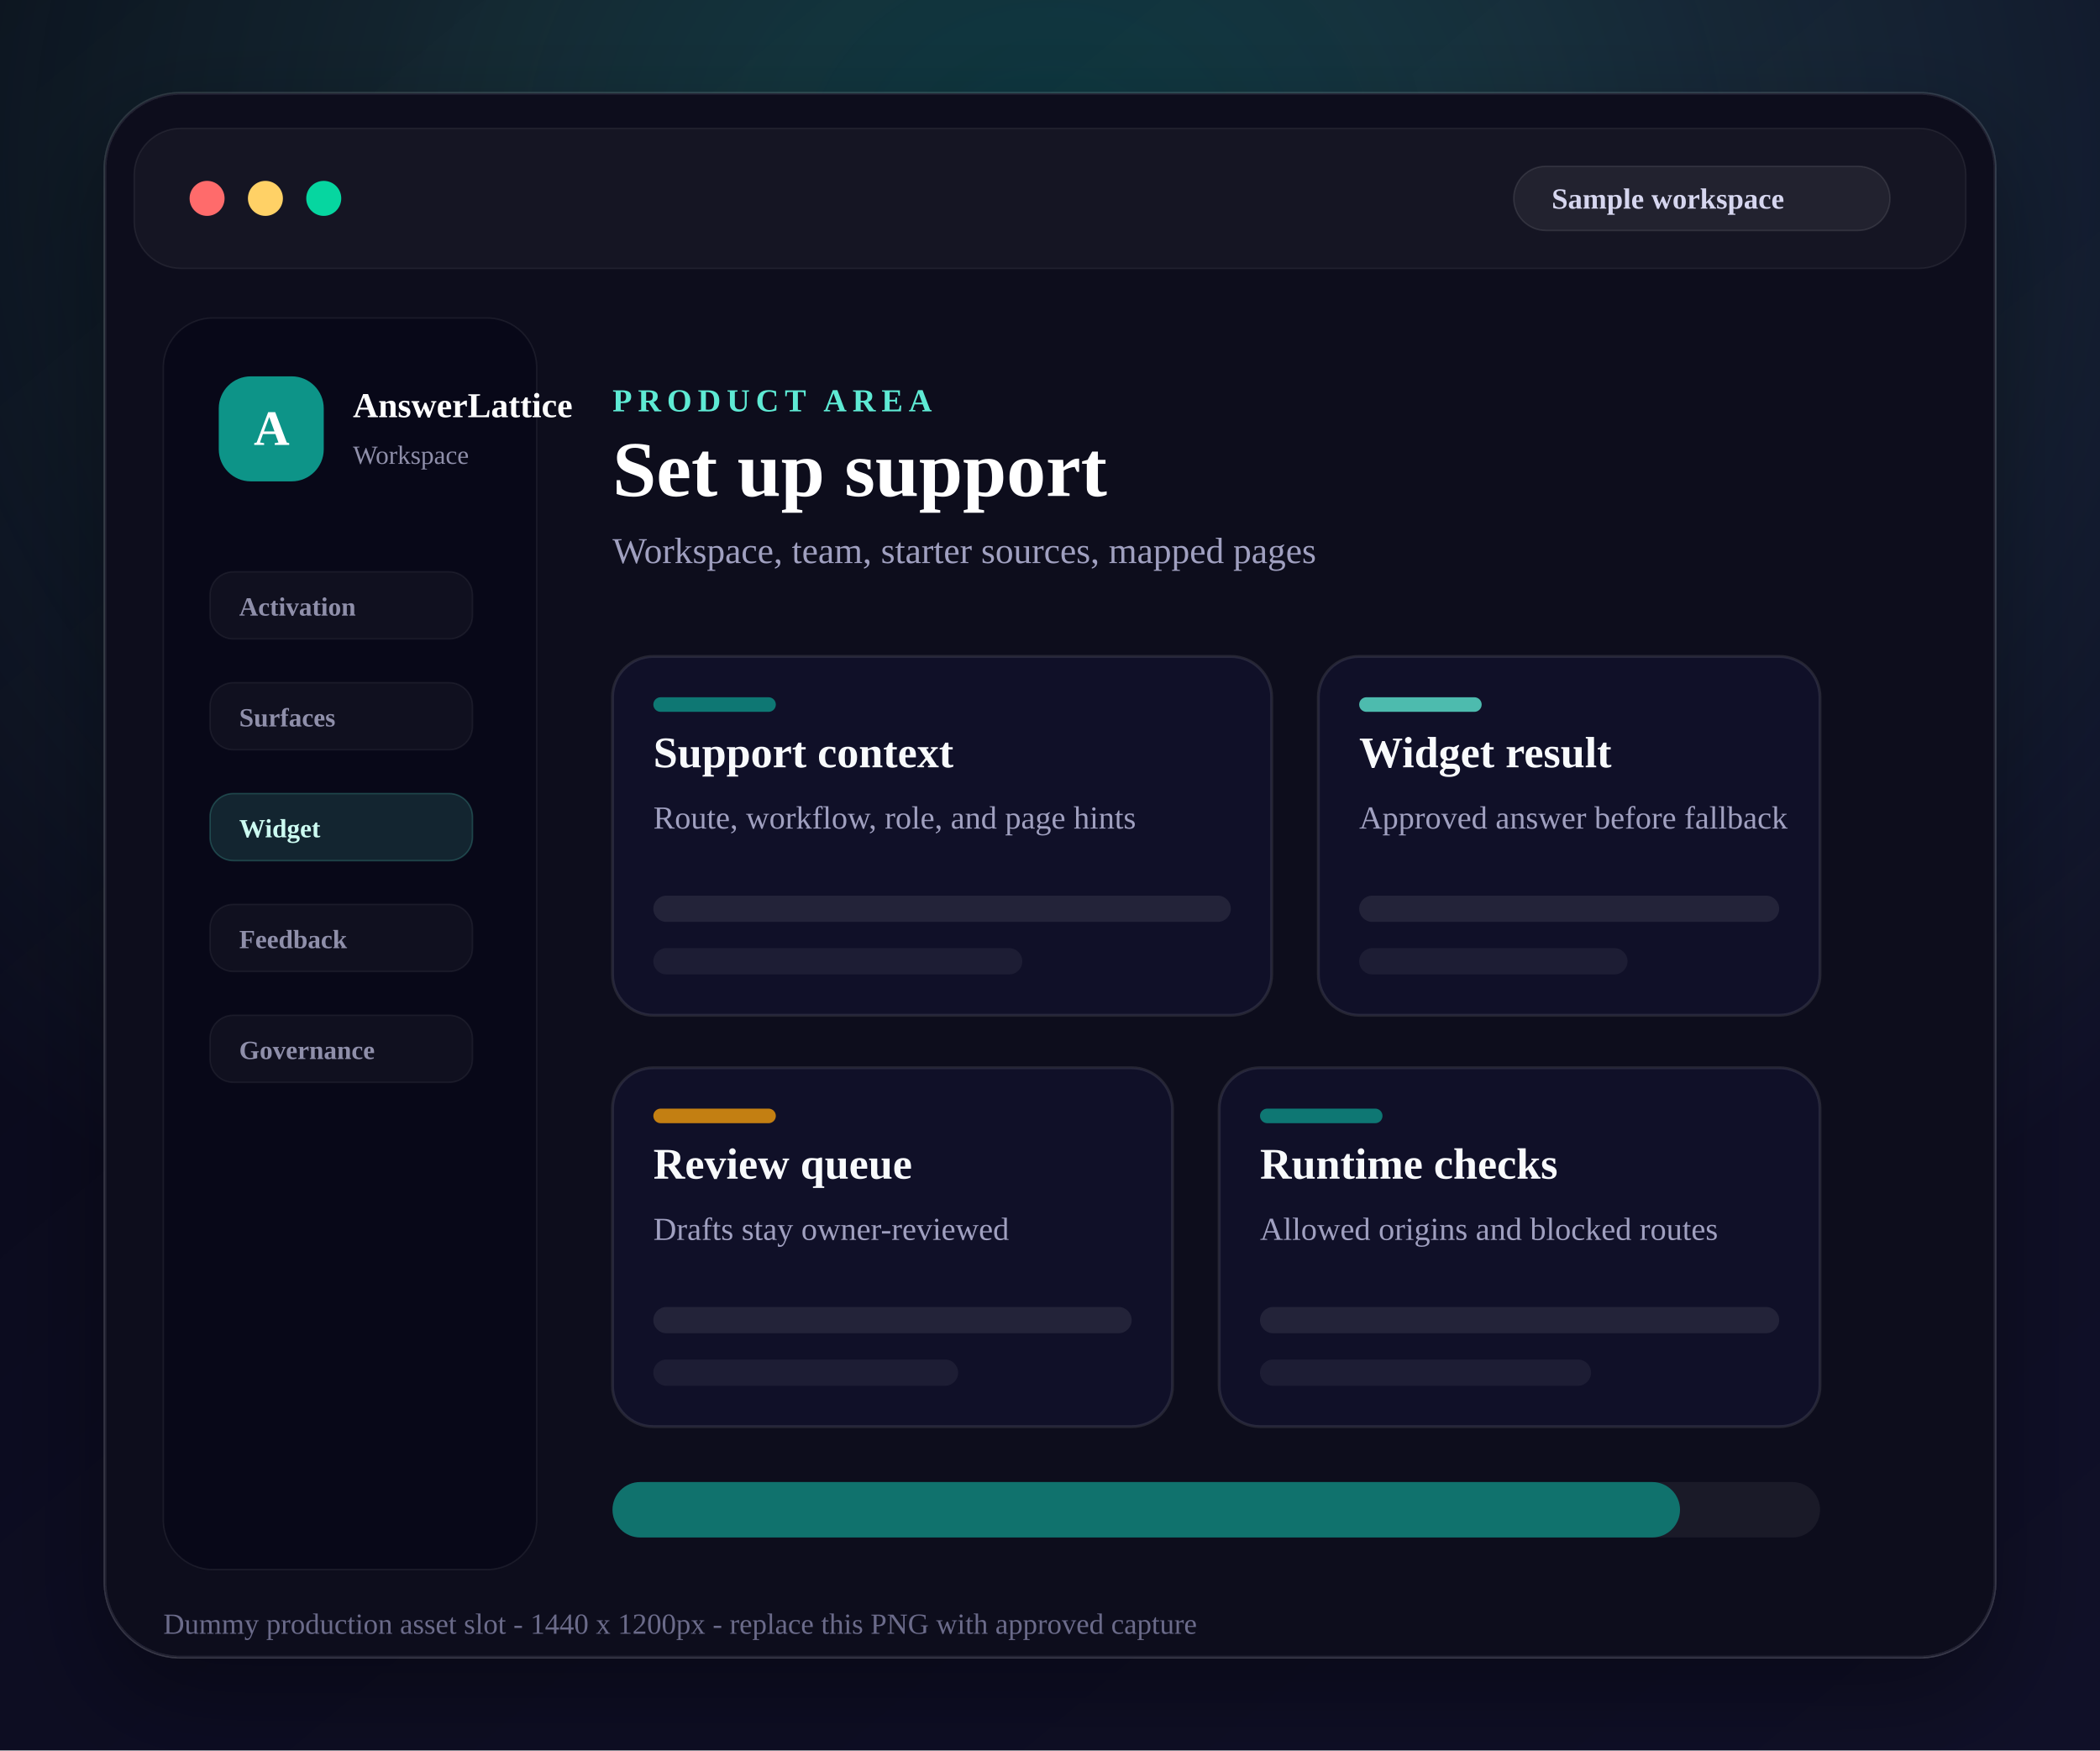
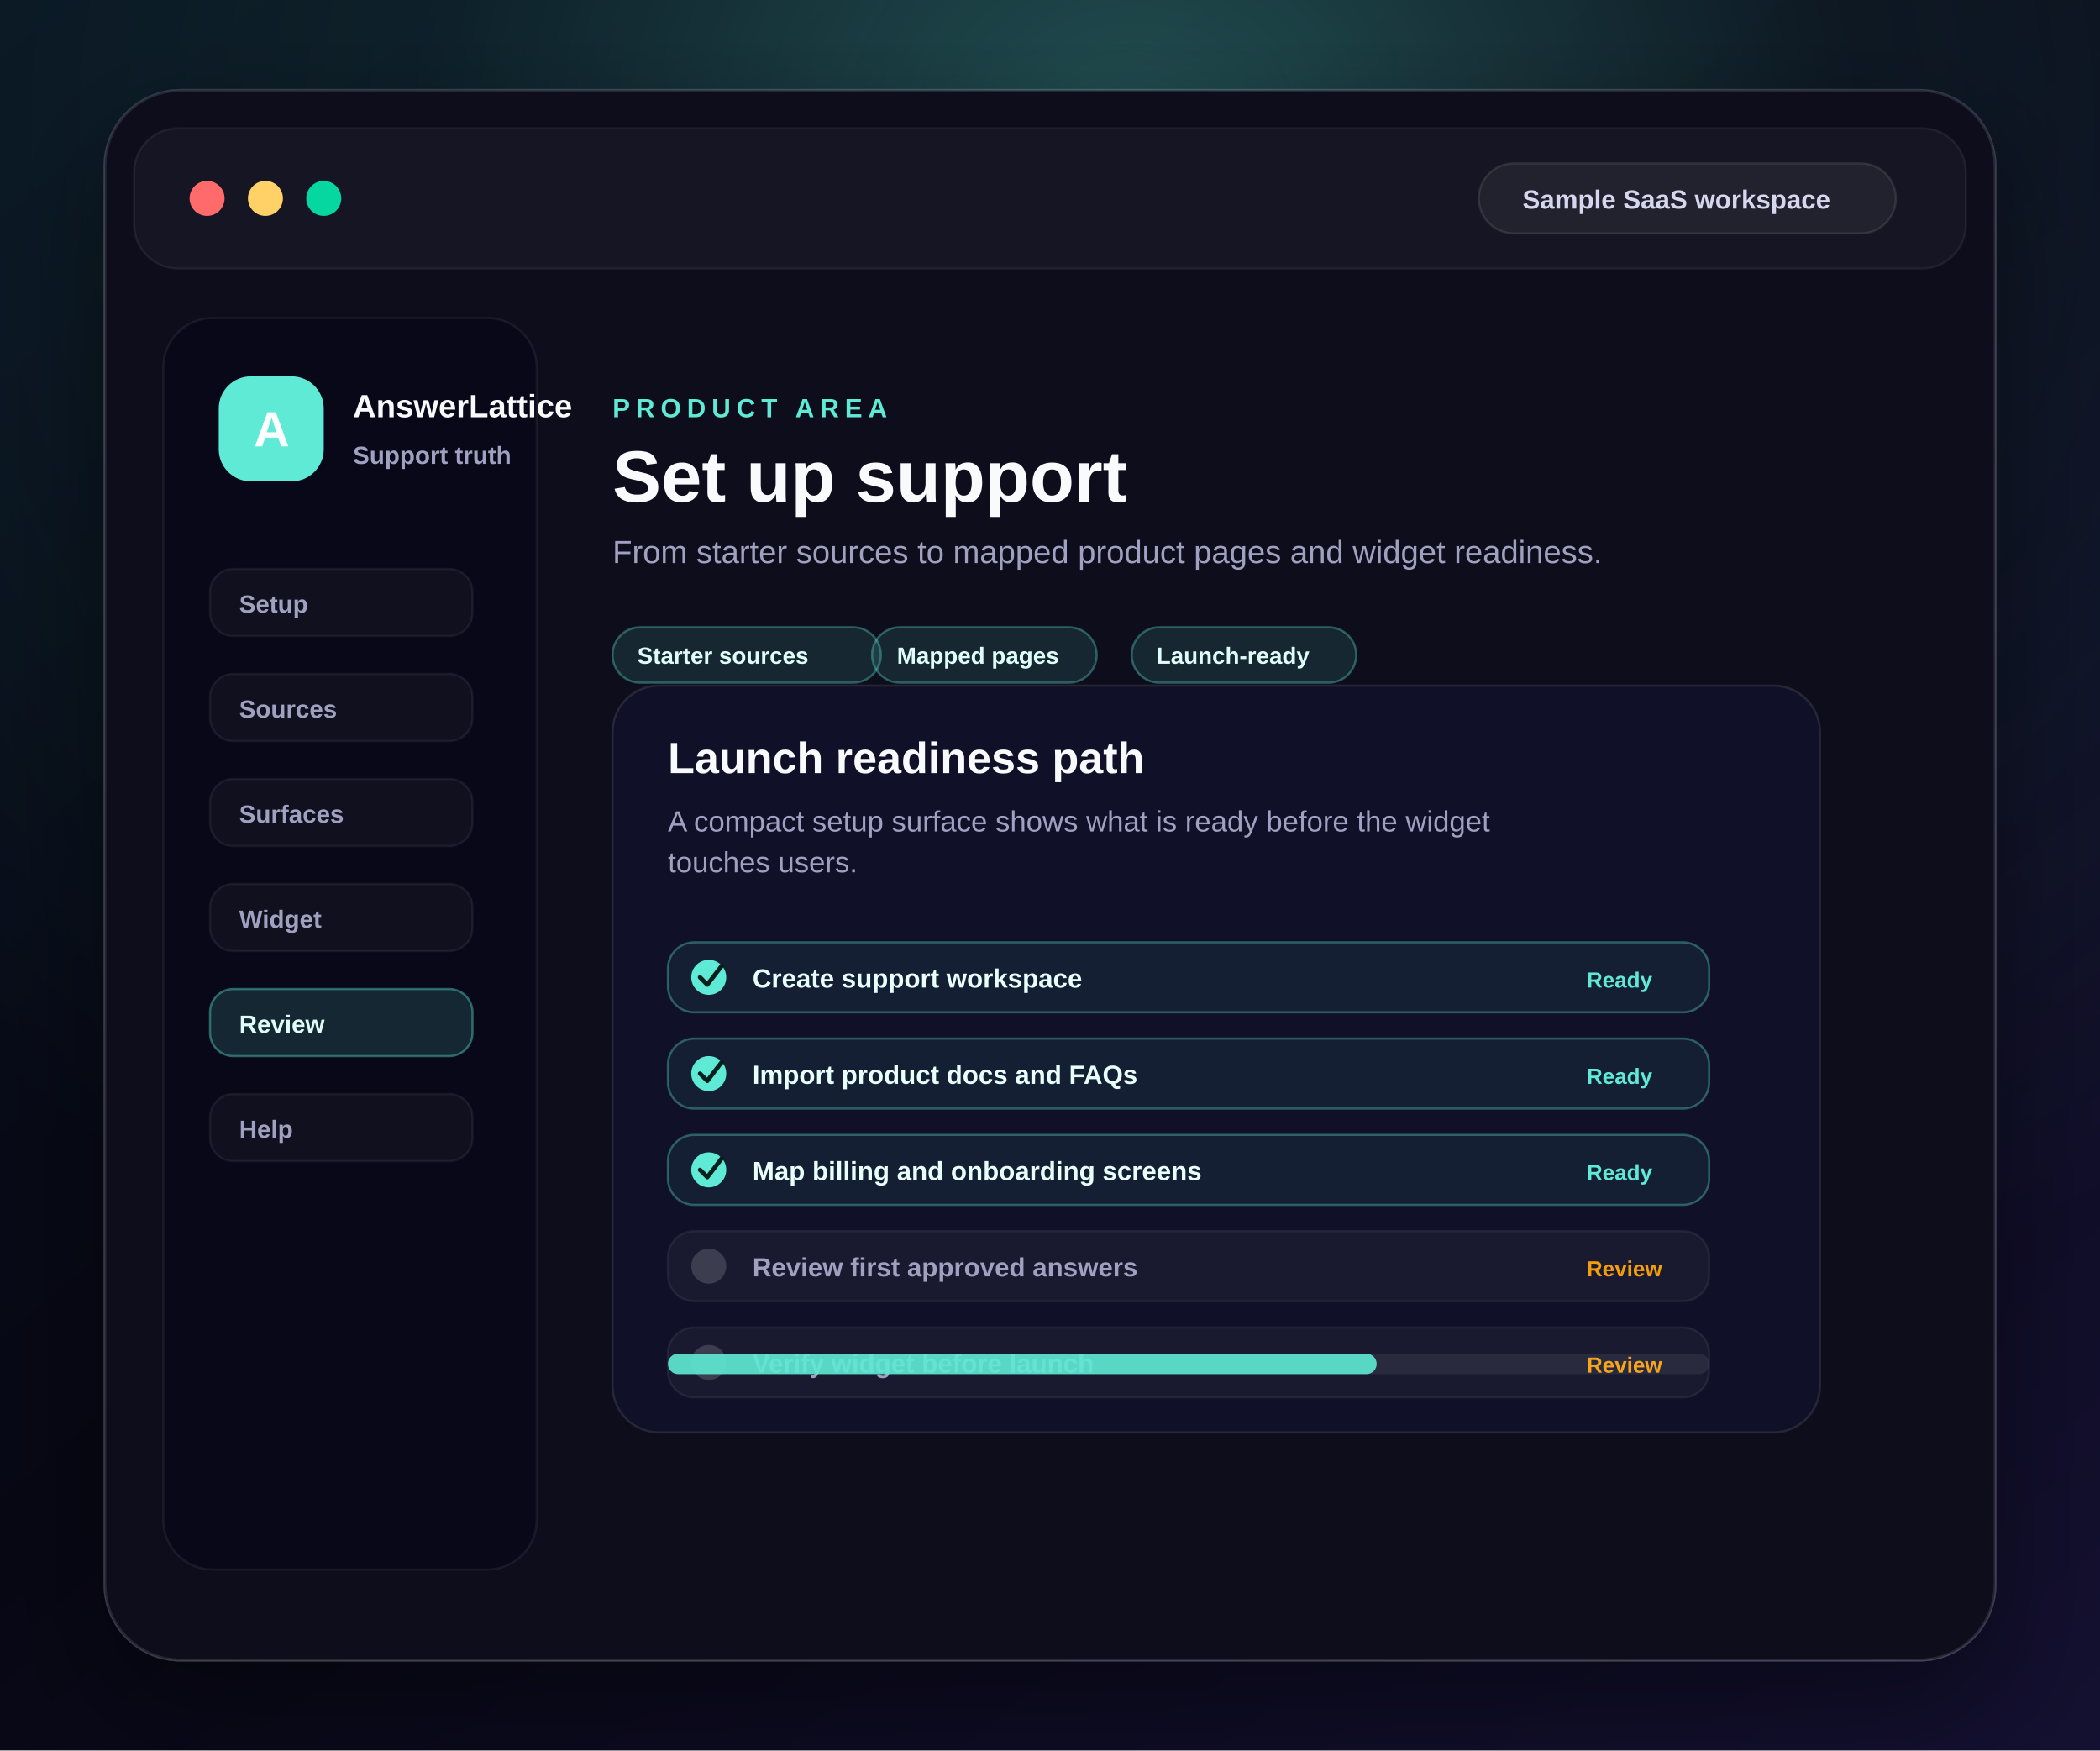
<svg xmlns="http://www.w3.org/2000/svg" width="1440" height="1200" viewBox="0 0 1440 1200">
  <defs>
-     <linearGradient id="bg" x1="0" y1="0" x2="1" y2="1">
-       <stop offset="0" stop-color="#070714" />
-       <stop offset="0.48" stop-color="#0d0d22" />
-       <stop offset="1" stop-color="#101028" />
+     <linearGradient id="pageBg" x1="0" y1="0" x2="1" y2="1">
+       <stop offset="0" stop-color="#07111d" />
+       <stop offset="0.45" stop-color="#070714" />
+       <stop offset="1" stop-color="#141031" />
    </linearGradient>
-     <radialGradient id="glow" cx="50%" cy="10%" r="72%">
-       <stop offset="0" stop-color="#0d9488" stop-opacity="0.32" />
-       <stop offset="0.45" stop-color="#5eead4" stop-opacity="0.12" />
+     <radialGradient id="assetGlow" cx="54%" cy="8%" r="76%">
+       <stop offset="0" stop-color="#5eead4" stop-opacity="0.30" />
+       <stop offset="0.44" stop-color="#5eead4" stop-opacity="0.08" />
      <stop offset="1" stop-color="#5eead4" stop-opacity="0" />
    </radialGradient>
    <filter id="softShadow" x="-20%" y="-20%" width="140%" height="140%">
-       <feDropShadow dx="0" dy="28" stdDeviation="34" flood-color="#000000" flood-opacity="0.36" />
+       <feDropShadow dx="0" dy="30" stdDeviation="38" flood-color="#000000" flood-opacity="0.42" />
    </filter>
  </defs>
-   <rect width="1440" height="1200" fill="url(#bg)" />
-   <rect width="1440" height="1200" fill="url(#glow)" />
-   <rect x="72" y="64" width="1296" height="1072" rx="52" fill="#09091a" stroke="rgba(255,255,255,0.10)" stroke-width="2" filter="url(#softShadow)" />
-   <rect x="92" y="88" width="1256" height="96" rx="32" fill="rgba(255,255,255,0.035)" stroke="rgba(255,255,255,0.07)" stroke-width="1" />
+   <rect width="1440" height="1200" fill="url(#pageBg)" />
+   <rect width="1440" height="1200" fill="url(#assetGlow)" />
+   <rect x="72" y="62" width="1296" height="1076" rx="52" fill="#09091a" stroke="rgba(255,255,255,0.12)" stroke-width="2" filter="url(#softShadow)" />
+   <rect x="92" y="88" width="1256" height="96" rx="30" fill="rgba(255,255,255,0.035)" stroke="rgba(255,255,255,0.065)" stroke-width="1.5" />
  <circle cx="142" cy="136" r="12" fill="#ff6b6b" />
  <circle cx="182" cy="136" r="12" fill="#ffd166" />
  <circle cx="222" cy="136" r="12" fill="#06d6a0" />
-   <rect x="1038" y="114" width="258" height="44" rx="22" fill="rgba(255,255,255,0.055)" stroke="rgba(255,255,255,0.10)" stroke-width="1" />
-   <text x="1064" y="143" fill="#d6d6ef" font-size="20" font-weight="700">Sample workspace</text>
-   <rect x="112" y="218" width="256" height="858" rx="34" fill="#080818" stroke="rgba(255,255,255,0.07)" stroke-width="1" />
-   <rect x="150" y="258" width="72" height="72" rx="22" fill="#0d9488" />
-   <text x="174" y="305" fill="#ffffff" font-size="34" font-weight="800">A</text>
-   <text x="242" y="286" fill="#ffffff" font-size="24" font-weight="700">AnswerLattice</text>
-   <text x="242" y="318" fill="#8f8faa" font-size="18">Workspace</text>
-   <rect x="144" y="392" width="180" height="46" rx="16" fill="rgba(255,255,255,0.035)" stroke="rgba(255,255,255,0.06)" stroke-width="1" />
-   <text x="164" y="422" fill="#8f8faa" font-size="18" font-weight="700">Activation</text>
-   <rect x="144" y="468" width="180" height="46" rx="16" fill="rgba(255,255,255,0.035)" stroke="rgba(255,255,255,0.06)" stroke-width="1" />
-   <text x="164" y="498" fill="#8f8faa" font-size="18" font-weight="700">Surfaces</text>
-   <rect x="144" y="544" width="180" height="46" rx="16" fill="rgba(94,234,212,0.13)" stroke="rgba(94,234,212,0.22)" stroke-width="1" />
-   <text x="164" y="574" fill="#ccfbf1" font-size="18" font-weight="700">Widget</text>
-   <rect x="144" y="620" width="180" height="46" rx="16" fill="rgba(255,255,255,0.035)" stroke="rgba(255,255,255,0.06)" stroke-width="1" />
-   <text x="164" y="650" fill="#8f8faa" font-size="18" font-weight="700">Feedback</text>
-   <rect x="144" y="696" width="180" height="46" rx="16" fill="rgba(255,255,255,0.035)" stroke="rgba(255,255,255,0.06)" stroke-width="1" />
-   <text x="164" y="726" fill="#8f8faa" font-size="18" font-weight="700">Governance</text>
-   <text x="420" y="282" fill="#5eead4" font-size="22" font-weight="800" letter-spacing="4">PRODUCT AREA</text>
-   <text x="420" y="340" fill="#ffffff" font-size="54" font-weight="800">Set up support</text>
-   <text x="420" y="386" fill="#a0a0c0" font-size="25">Workspace, team, starter sources, mapped pages</text>
-   <rect x="420" y="450" width="452" height="246" rx="28" fill="#101028" stroke="rgba(255,255,255,0.10)" stroke-width="2" />
-   <rect x="448" y="478" width="84" height="10" rx="5" fill="#0d9488" opacity="0.78" />
-   <text x="448" y="526" fill="#f8fafc" font-size="30" font-weight="700">Support context</text>
-   <text x="448" y="568" fill="#a0a0c0" font-size="22">Route, workflow, role, and page hints</text>
-   <rect x="448" y="614" width="396" height="18" rx="9" fill="rgba(255,255,255,0.08)" />
-   <rect x="448" y="650" width="253" height="18" rx="9" fill="rgba(255,255,255,0.055)" />
-   <rect x="904" y="450" width="344" height="246" rx="28" fill="#101028" stroke="rgba(255,255,255,0.10)" stroke-width="2" />
-   <rect x="932" y="478" width="84" height="10" rx="5" fill="#5eead4" opacity="0.78" />
-   <text x="932" y="526" fill="#f8fafc" font-size="30" font-weight="700">Widget result</text>
-   <text x="932" y="568" fill="#a0a0c0" font-size="22">Approved answer before fallback</text>
-   <rect x="932" y="614" width="288" height="18" rx="9" fill="rgba(255,255,255,0.08)" />
-   <rect x="932" y="650" width="184" height="18" rx="9" fill="rgba(255,255,255,0.055)" />
-   <rect x="420" y="732" width="384" height="246" rx="28" fill="#101028" stroke="rgba(255,255,255,0.10)" stroke-width="2" />
-   <rect x="448" y="760" width="84" height="10" rx="5" fill="#f59e0b" opacity="0.78" />
-   <text x="448" y="808" fill="#f8fafc" font-size="30" font-weight="700">Review queue</text>
-   <text x="448" y="850" fill="#a0a0c0" font-size="22">Drafts stay owner-reviewed</text>
-   <rect x="448" y="896" width="328" height="18" rx="9" fill="rgba(255,255,255,0.08)" />
-   <rect x="448" y="932" width="209" height="18" rx="9" fill="rgba(255,255,255,0.055)" />
-   <rect x="836" y="732" width="412" height="246" rx="28" fill="#101028" stroke="rgba(255,255,255,0.10)" stroke-width="2" />
-   <rect x="864" y="760" width="84" height="10" rx="5" fill="#0d9488" opacity="0.78" />
-   <text x="864" y="808" fill="#f8fafc" font-size="30" font-weight="700">Runtime checks</text>
-   <text x="864" y="850" fill="#a0a0c0" font-size="22">Allowed origins and blocked routes</text>
-   <rect x="864" y="896" width="356" height="18" rx="9" fill="rgba(255,255,255,0.08)" />
-   <rect x="864" y="932" width="227" height="18" rx="9" fill="rgba(255,255,255,0.055)" />
-   <rect x="420" y="1016" width="828" height="38" rx="19" fill="rgba(255,255,255,0.055)" />
-   <rect x="420" y="1016" width="732" height="38" rx="19" fill="#0d9488" opacity="0.72" />
-   <text x="112" y="1120" fill="#6b6b8a" font-size="20">Dummy production asset slot - 1440 x 1200px - replace this PNG with approved capture</text>
+   <rect x="1014" y="112" width="286" height="48" rx="24" fill="rgba(255,255,255,0.055)" stroke="rgba(255,255,255,0.10)" stroke-width="1.5" />
+   <text x="1044" y="143" fill="#d6d6ef" font-family="-apple-system, BlinkMacSystemFont, 'Segoe UI', Arial, sans-serif" font-size="18" font-weight="700">Sample SaaS workspace</text>
+   <rect x="112" y="218" width="256" height="858" rx="34" fill="#080818" stroke="rgba(255,255,255,0.065)" stroke-width="1.5" />
+   <rect x="150" y="258" width="72" height="72" rx="22" fill="#5eead4" />
+   <text x="174" y="306" fill="#ffffff" font-family="-apple-system, BlinkMacSystemFont, 'Segoe UI', Arial, sans-serif" font-size="34" font-weight="800">A</text>
+   <text x="242" y="286" fill="#f8fafc" font-family="-apple-system, BlinkMacSystemFont, 'Segoe UI', Arial, sans-serif" font-size="22" font-weight="800">AnswerLattice</text>
+   <text x="242" y="318" fill="#a0a0c0" font-family="-apple-system, BlinkMacSystemFont, 'Segoe UI', Arial, sans-serif" font-size="17" font-weight="600">Support truth</text>
+   <rect x="144" y="390" width="180" height="46" rx="16" fill="rgba(255,255,255,0.035)" stroke="rgba(255,255,255,0.065)" stroke-width="1.5" />
+   <text x="164" y="420" fill="#a0a0c0" font-family="-apple-system, BlinkMacSystemFont, 'Segoe UI', Arial, sans-serif" font-size="17" font-weight="750">Setup</text>
+   <rect x="144" y="462" width="180" height="46" rx="16" fill="rgba(255,255,255,0.035)" stroke="rgba(255,255,255,0.065)" stroke-width="1.5" />
+   <text x="164" y="492" fill="#a0a0c0" font-family="-apple-system, BlinkMacSystemFont, 'Segoe UI', Arial, sans-serif" font-size="17" font-weight="750">Sources</text>
+   <rect x="144" y="534" width="180" height="46" rx="16" fill="rgba(255,255,255,0.035)" stroke="rgba(255,255,255,0.065)" stroke-width="1.5" />
+   <text x="164" y="564" fill="#a0a0c0" font-family="-apple-system, BlinkMacSystemFont, 'Segoe UI', Arial, sans-serif" font-size="17" font-weight="750">Surfaces</text>
+   <rect x="144" y="606" width="180" height="46" rx="16" fill="rgba(255,255,255,0.035)" stroke="rgba(255,255,255,0.065)" stroke-width="1.5" />
+   <text x="164" y="636" fill="#a0a0c0" font-family="-apple-system, BlinkMacSystemFont, 'Segoe UI', Arial, sans-serif" font-size="17" font-weight="750">Widget</text>
+   <rect x="144" y="678" width="180" height="46" rx="16" fill="rgba(94,234,212,0.14)" stroke="rgba(94,234,212,0.4)" stroke-width="1.5" />
+   <text x="164" y="708" fill="#dffdf8" font-family="-apple-system, BlinkMacSystemFont, 'Segoe UI', Arial, sans-serif" font-size="17" font-weight="750">Review</text>
+   <rect x="144" y="750" width="180" height="46" rx="16" fill="rgba(255,255,255,0.035)" stroke="rgba(255,255,255,0.065)" stroke-width="1.5" />
+   <text x="164" y="780" fill="#a0a0c0" font-family="-apple-system, BlinkMacSystemFont, 'Segoe UI', Arial, sans-serif" font-size="17" font-weight="750">Help</text>
+   <text x="420" y="286" fill="#5eead4" font-family="-apple-system, BlinkMacSystemFont, 'Segoe UI', Arial, sans-serif" font-size="18" font-weight="800" letter-spacing="4">PRODUCT AREA</text>
+   <text x="420" y="344" fill="#f8fafc" font-family="-apple-system, BlinkMacSystemFont, 'Segoe UI', Arial, sans-serif" font-size="50" font-weight="800">Set up support</text>
+   <text x="420" y="386" fill="#a0a0c0" font-family="-apple-system, BlinkMacSystemFont, 'Segoe UI', Arial, sans-serif" font-size="22" font-weight="500">From starter sources to mapped product pages and widget readiness.</text>
+   <rect x="420" y="430" width="184" height="38" rx="19" fill="rgba(94,234,212,0.12)" stroke="rgba(94,234,212,0.34)" stroke-width="1.5" />
+   <text x="437" y="455" fill="#dffdf8" font-family="-apple-system, BlinkMacSystemFont, 'Segoe UI', Arial, sans-serif" font-size="16" font-weight="700">Starter sources</text>
+   <rect x="598" y="430" width="154" height="38" rx="19" fill="rgba(94,234,212,0.12)" stroke="rgba(94,234,212,0.34)" stroke-width="1.5" />
+   <text x="615" y="455" fill="#dffdf8" font-family="-apple-system, BlinkMacSystemFont, 'Segoe UI', Arial, sans-serif" font-size="16" font-weight="700">Mapped pages</text>
+   <rect x="776" y="430" width="154" height="38" rx="19" fill="rgba(94,234,212,0.12)" stroke="rgba(94,234,212,0.34)" stroke-width="1.5" />
+   <text x="793" y="455" fill="#dffdf8" font-family="-apple-system, BlinkMacSystemFont, 'Segoe UI', Arial, sans-serif" font-size="16" font-weight="700">Launch-ready</text>
+   <rect x="420" y="470" width="828" height="512" rx="32" fill="#101028" stroke="rgba(255,255,255,0.10)" stroke-width="1.5" />
+   <text x="458" y="530" fill="#f8fafc" font-family="-apple-system, BlinkMacSystemFont, 'Segoe UI', Arial, sans-serif" font-size="30" font-weight="800">Launch readiness path</text>
+   <text x="458" y="570" fill="#a0a0c0" font-family="-apple-system, BlinkMacSystemFont, 'Segoe UI', Arial, sans-serif" font-size="20" font-weight="500">A compact setup surface shows what is ready before the widget</text>
+   <text x="458" y="598" fill="#a0a0c0" font-family="-apple-system, BlinkMacSystemFont, 'Segoe UI', Arial, sans-serif" font-size="20" font-weight="500">touches users.</text>
+   <rect x="458" y="646" width="714" height="48" rx="18" fill="rgba(94,234,212,0.07)" stroke="rgba(94,234,212,0.34)" stroke-width="1.5" />
+   <circle cx="486" cy="670" r="12" fill="#5eead4" />
+   <path d="M480 670 l5 5 l10 -13" stroke="#06201d" stroke-width="3" fill="none" stroke-linecap="round" stroke-linejoin="round" />
+   <text x="516" y="677" fill="#e8fffb" font-family="-apple-system, BlinkMacSystemFont, 'Segoe UI', Arial, sans-serif" font-size="18" font-weight="720">Create support workspace</text>
+   <text x="1088" y="677" fill="#5eead4" font-family="-apple-system, BlinkMacSystemFont, 'Segoe UI', Arial, sans-serif" font-size="15" font-weight="800">Ready</text>
+   <rect x="458" y="712" width="714" height="48" rx="18" fill="rgba(94,234,212,0.07)" stroke="rgba(94,234,212,0.34)" stroke-width="1.5" />
+   <circle cx="486" cy="736" r="12" fill="#5eead4" />
+   <path d="M480 736 l5 5 l10 -13" stroke="#06201d" stroke-width="3" fill="none" stroke-linecap="round" stroke-linejoin="round" />
+   <text x="516" y="743" fill="#e8fffb" font-family="-apple-system, BlinkMacSystemFont, 'Segoe UI', Arial, sans-serif" font-size="18" font-weight="720">Import product docs and FAQs</text>
+   <text x="1088" y="743" fill="#5eead4" font-family="-apple-system, BlinkMacSystemFont, 'Segoe UI', Arial, sans-serif" font-size="15" font-weight="800">Ready</text>
+   <rect x="458" y="778" width="714" height="48" rx="18" fill="rgba(94,234,212,0.07)" stroke="rgba(94,234,212,0.34)" stroke-width="1.5" />
+   <circle cx="486" cy="802" r="12" fill="#5eead4" />
+   <path d="M480 802 l5 5 l10 -13" stroke="#06201d" stroke-width="3" fill="none" stroke-linecap="round" stroke-linejoin="round" />
+   <text x="516" y="809" fill="#e8fffb" font-family="-apple-system, BlinkMacSystemFont, 'Segoe UI', Arial, sans-serif" font-size="18" font-weight="720">Map billing and onboarding screens</text>
+   <text x="1088" y="809" fill="#5eead4" font-family="-apple-system, BlinkMacSystemFont, 'Segoe UI', Arial, sans-serif" font-size="15" font-weight="800">Ready</text>
+   <rect x="458" y="844" width="714" height="48" rx="18" fill="rgba(255,255,255,0.04)" stroke="rgba(255,255,255,0.065)" stroke-width="1.5" />
+   <circle cx="486" cy="868" r="12" fill="rgba(255,255,255,0.16)" />
+   <text x="516" y="875" fill="#a0a0c0" font-family="-apple-system, BlinkMacSystemFont, 'Segoe UI', Arial, sans-serif" font-size="18" font-weight="720">Review first approved answers</text>
+   <text x="1088" y="875" fill="#f59e0b" font-family="-apple-system, BlinkMacSystemFont, 'Segoe UI', Arial, sans-serif" font-size="15" font-weight="800">Review</text>
+   <rect x="458" y="910" width="714" height="48" rx="18" fill="rgba(255,255,255,0.04)" stroke="rgba(255,255,255,0.065)" stroke-width="1.5" />
+   <circle cx="486" cy="934" r="12" fill="rgba(255,255,255,0.16)" />
+   <text x="516" y="941" fill="#a0a0c0" font-family="-apple-system, BlinkMacSystemFont, 'Segoe UI', Arial, sans-serif" font-size="18" font-weight="720">Verify widget before launch</text>
+   <text x="1088" y="941" fill="#f59e0b" font-family="-apple-system, BlinkMacSystemFont, 'Segoe UI', Arial, sans-serif" font-size="15" font-weight="800">Review</text>
+   <rect x="458" y="928" width="714" height="14" rx="7" fill="rgba(255,255,255,0.075)" stroke="transparent" stroke-width="1.5" />
+   <rect x="458" y="928" width="486" height="14" rx="7" fill="#5eead4" opacity="0.9" />
</svg>
